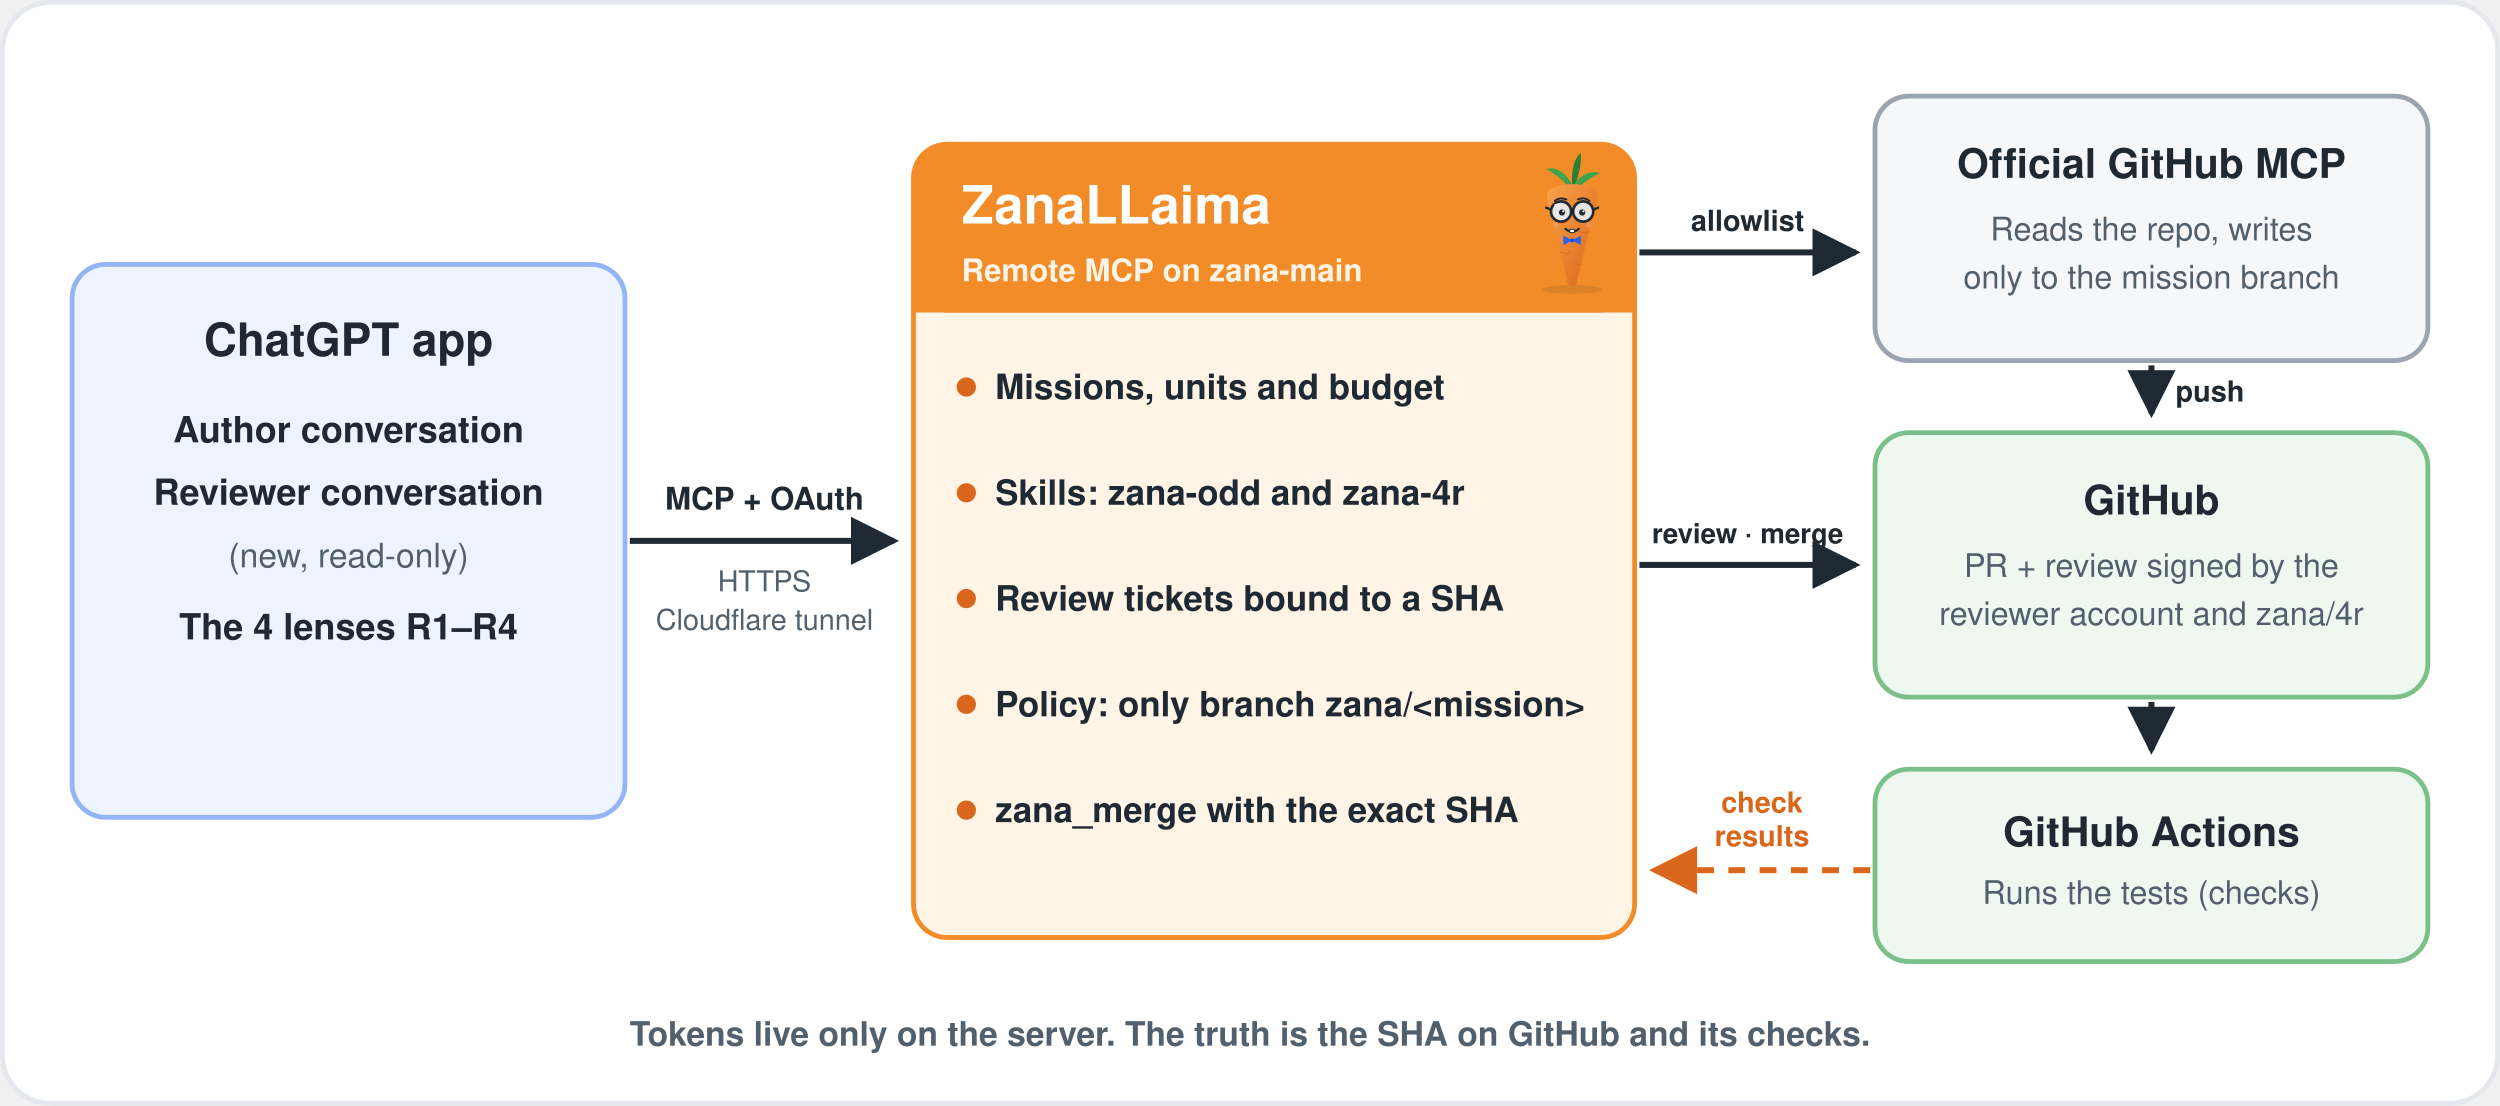
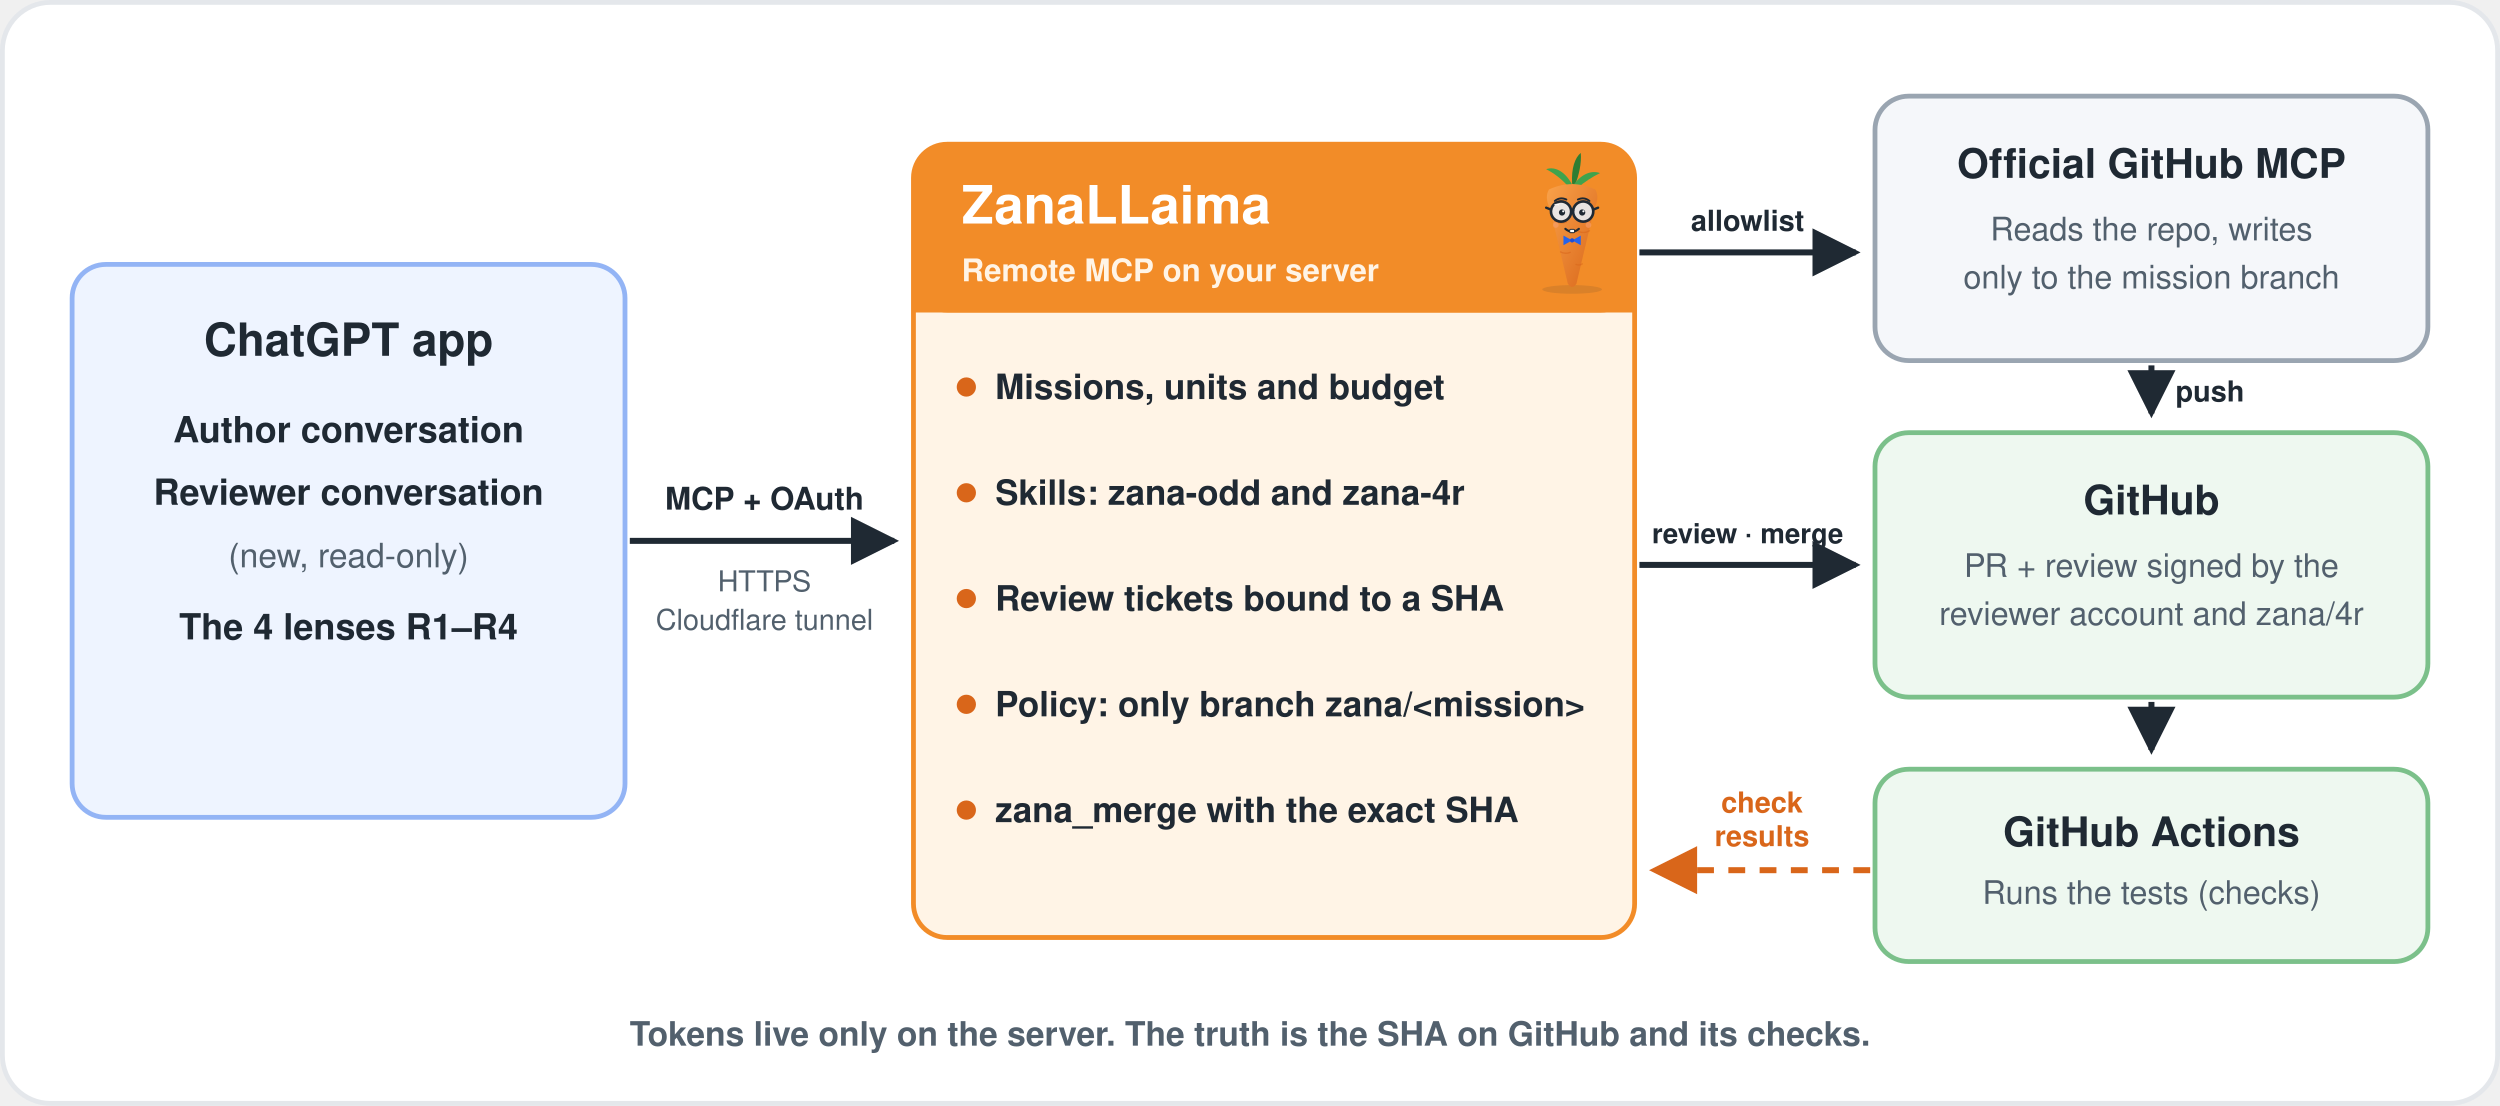
<svg xmlns="http://www.w3.org/2000/svg" viewBox="0 0 1040 460" role="img" aria-labelledby="zlaen-t zlaen-d">
  <defs>
    <marker id="zlaen-a" viewBox="0 0 10 10" refX="9" refY="5" markerWidth="8" markerHeight="8" orient="auto-start-reverse">
      <path d="M0 0 L10 5 L0 10 Z" fill="#1F2933" />
    </marker>
    <marker id="zlaen-o" viewBox="0 0 10 10" refX="9" refY="5" markerWidth="8" markerHeight="8" orient="auto-start-reverse">
      <path d="M0 0 L10 5 L0 10 Z" fill="#D9661A" />
    </marker>
    <linearGradient id="zlaen-body" x1="0" y1="0" x2="1" y2="1">
      <stop offset="0" stop-color="#F9A24A" />
      <stop offset="1" stop-color="#D9661A" />
    </linearGradient>
  </defs>
  <rect x="1" y="1" width="1038" height="458" rx="20" fill="#FFFFFF" stroke="#E4E7EB" stroke-width="2" />
  <rect x="30" y="110" width="230" height="230" rx="14" fill="#EEF4FF" stroke="#93B4F5" stroke-width="2" />
  <text x="145" y="148" font-family="system-ui,-apple-system,'Segoe UI',Helvetica,Arial,sans-serif" font-size="19" font-weight="800" fill="#1F2933" text-anchor="middle">ChatGPT app</text>
  <text x="145" y="184" font-family="system-ui,-apple-system,'Segoe UI',Helvetica,Arial,sans-serif" font-size="15" font-weight="600" fill="#1F2933" text-anchor="middle">Author conversation</text>
  <text x="145" y="210" font-family="system-ui,-apple-system,'Segoe UI',Helvetica,Arial,sans-serif" font-size="15" font-weight="600" fill="#1F2933" text-anchor="middle">Reviewer conversation</text>
  <text x="145" y="236" font-family="system-ui,-apple-system,'Segoe UI',Helvetica,Arial,sans-serif" font-size="14" font-weight="400" fill="#52606D" text-anchor="middle">(new, read-only)</text>
  <text x="145" y="266" font-family="system-ui,-apple-system,'Segoe UI',Helvetica,Arial,sans-serif" font-size="15" font-weight="600" fill="#1F2933" text-anchor="middle">The 4 lenses R1–R4</text>
  <path d="M262 225 H372" fill="none" stroke="#1F2933" stroke-width="2.5" marker-end="url(#zlaen-a)" />
  <text x="318" y="212" font-family="system-ui,-apple-system,'Segoe UI',Helvetica,Arial,sans-serif" font-size="13" font-weight="700" fill="#1F2933" text-anchor="middle">MCP + OAuth</text>
  <text x="318" y="246" font-family="system-ui,-apple-system,'Segoe UI',Helvetica,Arial,sans-serif" font-size="12" font-weight="400" fill="#52606D" text-anchor="middle">HTTPS</text>
  <text x="318" y="262" font-family="system-ui,-apple-system,'Segoe UI',Helvetica,Arial,sans-serif" font-size="12" font-weight="400" fill="#52606D" text-anchor="middle">Cloudflare tunnel</text>
  <rect x="380" y="60" width="300" height="330" rx="14" fill="#FFF4E6" stroke="#F28C28" stroke-width="2" />
  <rect x="380" y="60" width="300" height="70" rx="14" fill="#F28C28" />
  <rect x="380" y="110" width="300" height="20" fill="#F28C28" />
  <text x="400" y="93" font-family="system-ui,-apple-system,'Segoe UI',Helvetica,Arial,sans-serif" font-size="22" font-weight="800" fill="#FFFFFF" text-anchor="start">ZanaLLaima</text>
-   <text x="400" y="117" font-family="system-ui,-apple-system,'Segoe UI',Helvetica,Arial,sans-serif" font-size="13" font-weight="600" fill="#FFF4E6" text-anchor="start">Remote MCP on zana-main</text>
+   <text x="400" y="117" font-family="system-ui,-apple-system,'Segoe UI',Helvetica,Arial,sans-serif" font-size="13" font-weight="600" fill="#FFF4E6" text-anchor="start">Remote MCP on your server</text>
  <g transform="translate(630 62) scale(0.2)">
    <ellipse cx="120" cy="292" rx="62" ry="9" fill="#1F2933" opacity=".12" />
    <path d="M120 74 C104 44 82 36 66 42 C82 50 98 62 112 78 Z" fill="#3FA34D" />
    <path d="M120 72 C118 40 126 18 138 8 C140 30 134 54 126 76 Z" fill="#2E7D32" />
    <path d="M122 76 C140 50 162 44 178 50 C162 58 146 68 130 82 Z" fill="#3FA34D" />
    <path d="M72 84 Q120 62 168 84 Q178 100 166 124 L129 280 Q120 294 111 280 L74 124 Q62 100 72 84 Z" fill="url(#zlaen-body)" />
    <path d="M84 150 q12 6 24 2 M134 172 q12 4 22 -2 M96 214 q10 5 20 1 M128 240 q7 3 13 -1 M90 104 q8 4 16 2" fill="none" stroke="#D9661A" stroke-width="3" stroke-linecap="round" opacity=".55" />
    <path d="M84 108 q11 -9 24 -3" fill="none" stroke="#1F2933" stroke-width="4" stroke-linecap="round" />
    <path d="M132 105 q13 -6 24 3" fill="none" stroke="#1F2933" stroke-width="4" stroke-linecap="round" />
    <circle cx="97" cy="130" r="21" fill="#E8F3FF" opacity=".85" />
    <circle cx="143" cy="130" r="21" fill="#E8F3FF" opacity=".85" />
    <circle cx="99" cy="132" r="6.5" fill="#1F2933" />
    <circle cx="141" cy="132" r="6.5" fill="#1F2933" />
    <circle cx="101.5" cy="129.5" r="2.2" fill="#fff" />
    <circle cx="143.5" cy="129.5" r="2.2" fill="#fff" />
    <circle cx="97" cy="130" r="21" fill="none" stroke="#1F2933" stroke-width="5.5" />
    <circle cx="143" cy="130" r="21" fill="none" stroke="#1F2933" stroke-width="5.5" />
    <path d="M118 128 q2 -4 4 0" fill="none" stroke="#1F2933" stroke-width="5" stroke-linecap="round" />
    <path d="M76 126 L66 122 M164 126 L174 122" stroke="#1F2933" stroke-width="5" stroke-linecap="round" />
    <path d="M84 116 q4 -2 8 0" stroke="#fff" stroke-width="2.5" stroke-linecap="round" opacity=".9" fill="none" />
    <path d="M106 166 q14 12 28 0" fill="none" stroke="#1F2933" stroke-width="4.5" stroke-linecap="round" />
    <rect x="115" y="167" width="10" height="7" rx="1.5" fill="#fff" stroke="#1F2933" stroke-width="2" />
    <circle cx="86" cy="158" r="6" fill="#F7A072" opacity=".55" />
    <circle cx="154" cy="158" r="6" fill="#F7A072" opacity=".55" />
    <path d="M120 190 L102 180 L102 200 Z M120 190 L138 180 L138 200 Z" fill="#2563EB" />
    <circle cx="120" cy="190" r="4.5" fill="#1D4ED8" />
  </g>
  <circle cx="402" cy="161" r="4" fill="#D9661A" />
  <text x="414" y="166" font-family="system-ui,-apple-system,'Segoe UI',Helvetica,Arial,sans-serif" font-size="14.5" font-weight="600" fill="#1F2933" text-anchor="start">Missions, units and budget</text>
  <circle cx="402" cy="205" r="4" fill="#D9661A" />
  <text x="414" y="210" font-family="system-ui,-apple-system,'Segoe UI',Helvetica,Arial,sans-serif" font-size="14.5" font-weight="600" fill="#1F2933" text-anchor="start">Skills: zana-odd and zana-4r</text>
  <circle cx="402" cy="249" r="4" fill="#D9661A" />
  <text x="414" y="254" font-family="system-ui,-apple-system,'Segoe UI',Helvetica,Arial,sans-serif" font-size="14.5" font-weight="600" fill="#1F2933" text-anchor="start">Review tickets bound to a SHA</text>
  <circle cx="402" cy="293" r="4" fill="#D9661A" />
  <text x="414" y="298" font-family="system-ui,-apple-system,'Segoe UI',Helvetica,Arial,sans-serif" font-size="14.5" font-weight="600" fill="#1F2933" text-anchor="start">Policy: only branch zana/&lt;mission&gt;</text>
  <circle cx="402" cy="337" r="4" fill="#D9661A" />
  <text x="414" y="342" font-family="system-ui,-apple-system,'Segoe UI',Helvetica,Arial,sans-serif" font-size="14.5" font-weight="600" fill="#1F2933" text-anchor="start">zana_merge with the exact SHA</text>
  <rect x="780" y="40" width="230" height="110" rx="14" fill="#F5F7FA" stroke="#9AA5B1" stroke-width="2" />
  <text x="895" y="74" font-family="system-ui,-apple-system,'Segoe UI',Helvetica,Arial,sans-serif" font-size="17" font-weight="800" fill="#1F2933" text-anchor="middle">Official GitHub MCP</text>
  <text x="895" y="100" font-family="system-ui,-apple-system,'Segoe UI',Helvetica,Arial,sans-serif" font-size="13.5" font-weight="400" fill="#52606D" text-anchor="middle">Reads the repo, writes</text>
  <text x="895" y="120" font-family="system-ui,-apple-system,'Segoe UI',Helvetica,Arial,sans-serif" font-size="13.5" font-weight="400" fill="#52606D" text-anchor="middle">only to the mission branch</text>
  <rect x="780" y="180" width="230" height="110" rx="14" fill="#EEF8F0" stroke="#7BC08A" stroke-width="2" />
  <text x="895" y="214" font-family="system-ui,-apple-system,'Segoe UI',Helvetica,Arial,sans-serif" font-size="17" font-weight="800" fill="#1F2933" text-anchor="middle">GitHub</text>
  <text x="895" y="240" font-family="system-ui,-apple-system,'Segoe UI',Helvetica,Arial,sans-serif" font-size="13.5" font-weight="400" fill="#52606D" text-anchor="middle">PR + review signed by the</text>
  <text x="895" y="260" font-family="system-ui,-apple-system,'Segoe UI',Helvetica,Arial,sans-serif" font-size="13.5" font-weight="400" fill="#52606D" text-anchor="middle">reviewer account and zana/4r</text>
  <rect x="780" y="320" width="230" height="80" rx="14" fill="#EEF8F0" stroke="#7BC08A" stroke-width="2" />
  <text x="895" y="352" font-family="system-ui,-apple-system,'Segoe UI',Helvetica,Arial,sans-serif" font-size="17" font-weight="800" fill="#1F2933" text-anchor="middle">GitHub Actions</text>
  <text x="895" y="376" font-family="system-ui,-apple-system,'Segoe UI',Helvetica,Arial,sans-serif" font-size="13.5" font-weight="400" fill="#52606D" text-anchor="middle">Runs the tests (checks)</text>
  <path d="M682 105 H772" fill="none" stroke="#1F2933" stroke-width="2.5" marker-end="url(#zlaen-a)" />
  <text x="727" y="96" font-family="system-ui,-apple-system,'Segoe UI',Helvetica,Arial,sans-serif" font-size="12" font-weight="700" fill="#1F2933" text-anchor="middle">allowlist</text>
  <path d="M682 235 H772" fill="none" stroke="#1F2933" stroke-width="2.5" marker-end="url(#zlaen-a)" />
  <text x="727" y="226" font-family="system-ui,-apple-system,'Segoe UI',Helvetica,Arial,sans-serif" font-size="11.5" font-weight="700" fill="#1F2933" text-anchor="middle">review · merge</text>
  <path d="M895 152 V172" fill="none" stroke="#1F2933" stroke-width="2.5" marker-end="url(#zlaen-a)" />
  <text x="905" y="167" font-family="system-ui,-apple-system,'Segoe UI',Helvetica,Arial,sans-serif" font-size="12" font-weight="700" fill="#1F2933" text-anchor="start">push</text>
  <path d="M895 292 V312" fill="none" stroke="#1F2933" stroke-width="2.5" marker-end="url(#zlaen-a)" />
  <path d="M778 362 H688" fill="none" stroke="#D9661A" stroke-width="2.5" stroke-dasharray="7 6" marker-end="url(#zlaen-o)" />
  <text x="733" y="338" font-family="system-ui,-apple-system,'Segoe UI',Helvetica,Arial,sans-serif" font-size="12" font-weight="700" fill="#D9661A" text-anchor="middle">check</text>
  <text x="733" y="352" font-family="system-ui,-apple-system,'Segoe UI',Helvetica,Arial,sans-serif" font-size="12" font-weight="700" fill="#D9661A" text-anchor="middle">results</text>
  <text x="520" y="435" font-family="system-ui,-apple-system,'Segoe UI',Helvetica,Arial,sans-serif" font-size="14" font-weight="600" fill="#52606D" text-anchor="middle">Tokens live only on the server. The truth is the SHA on GitHub and its checks.</text>
</svg>
